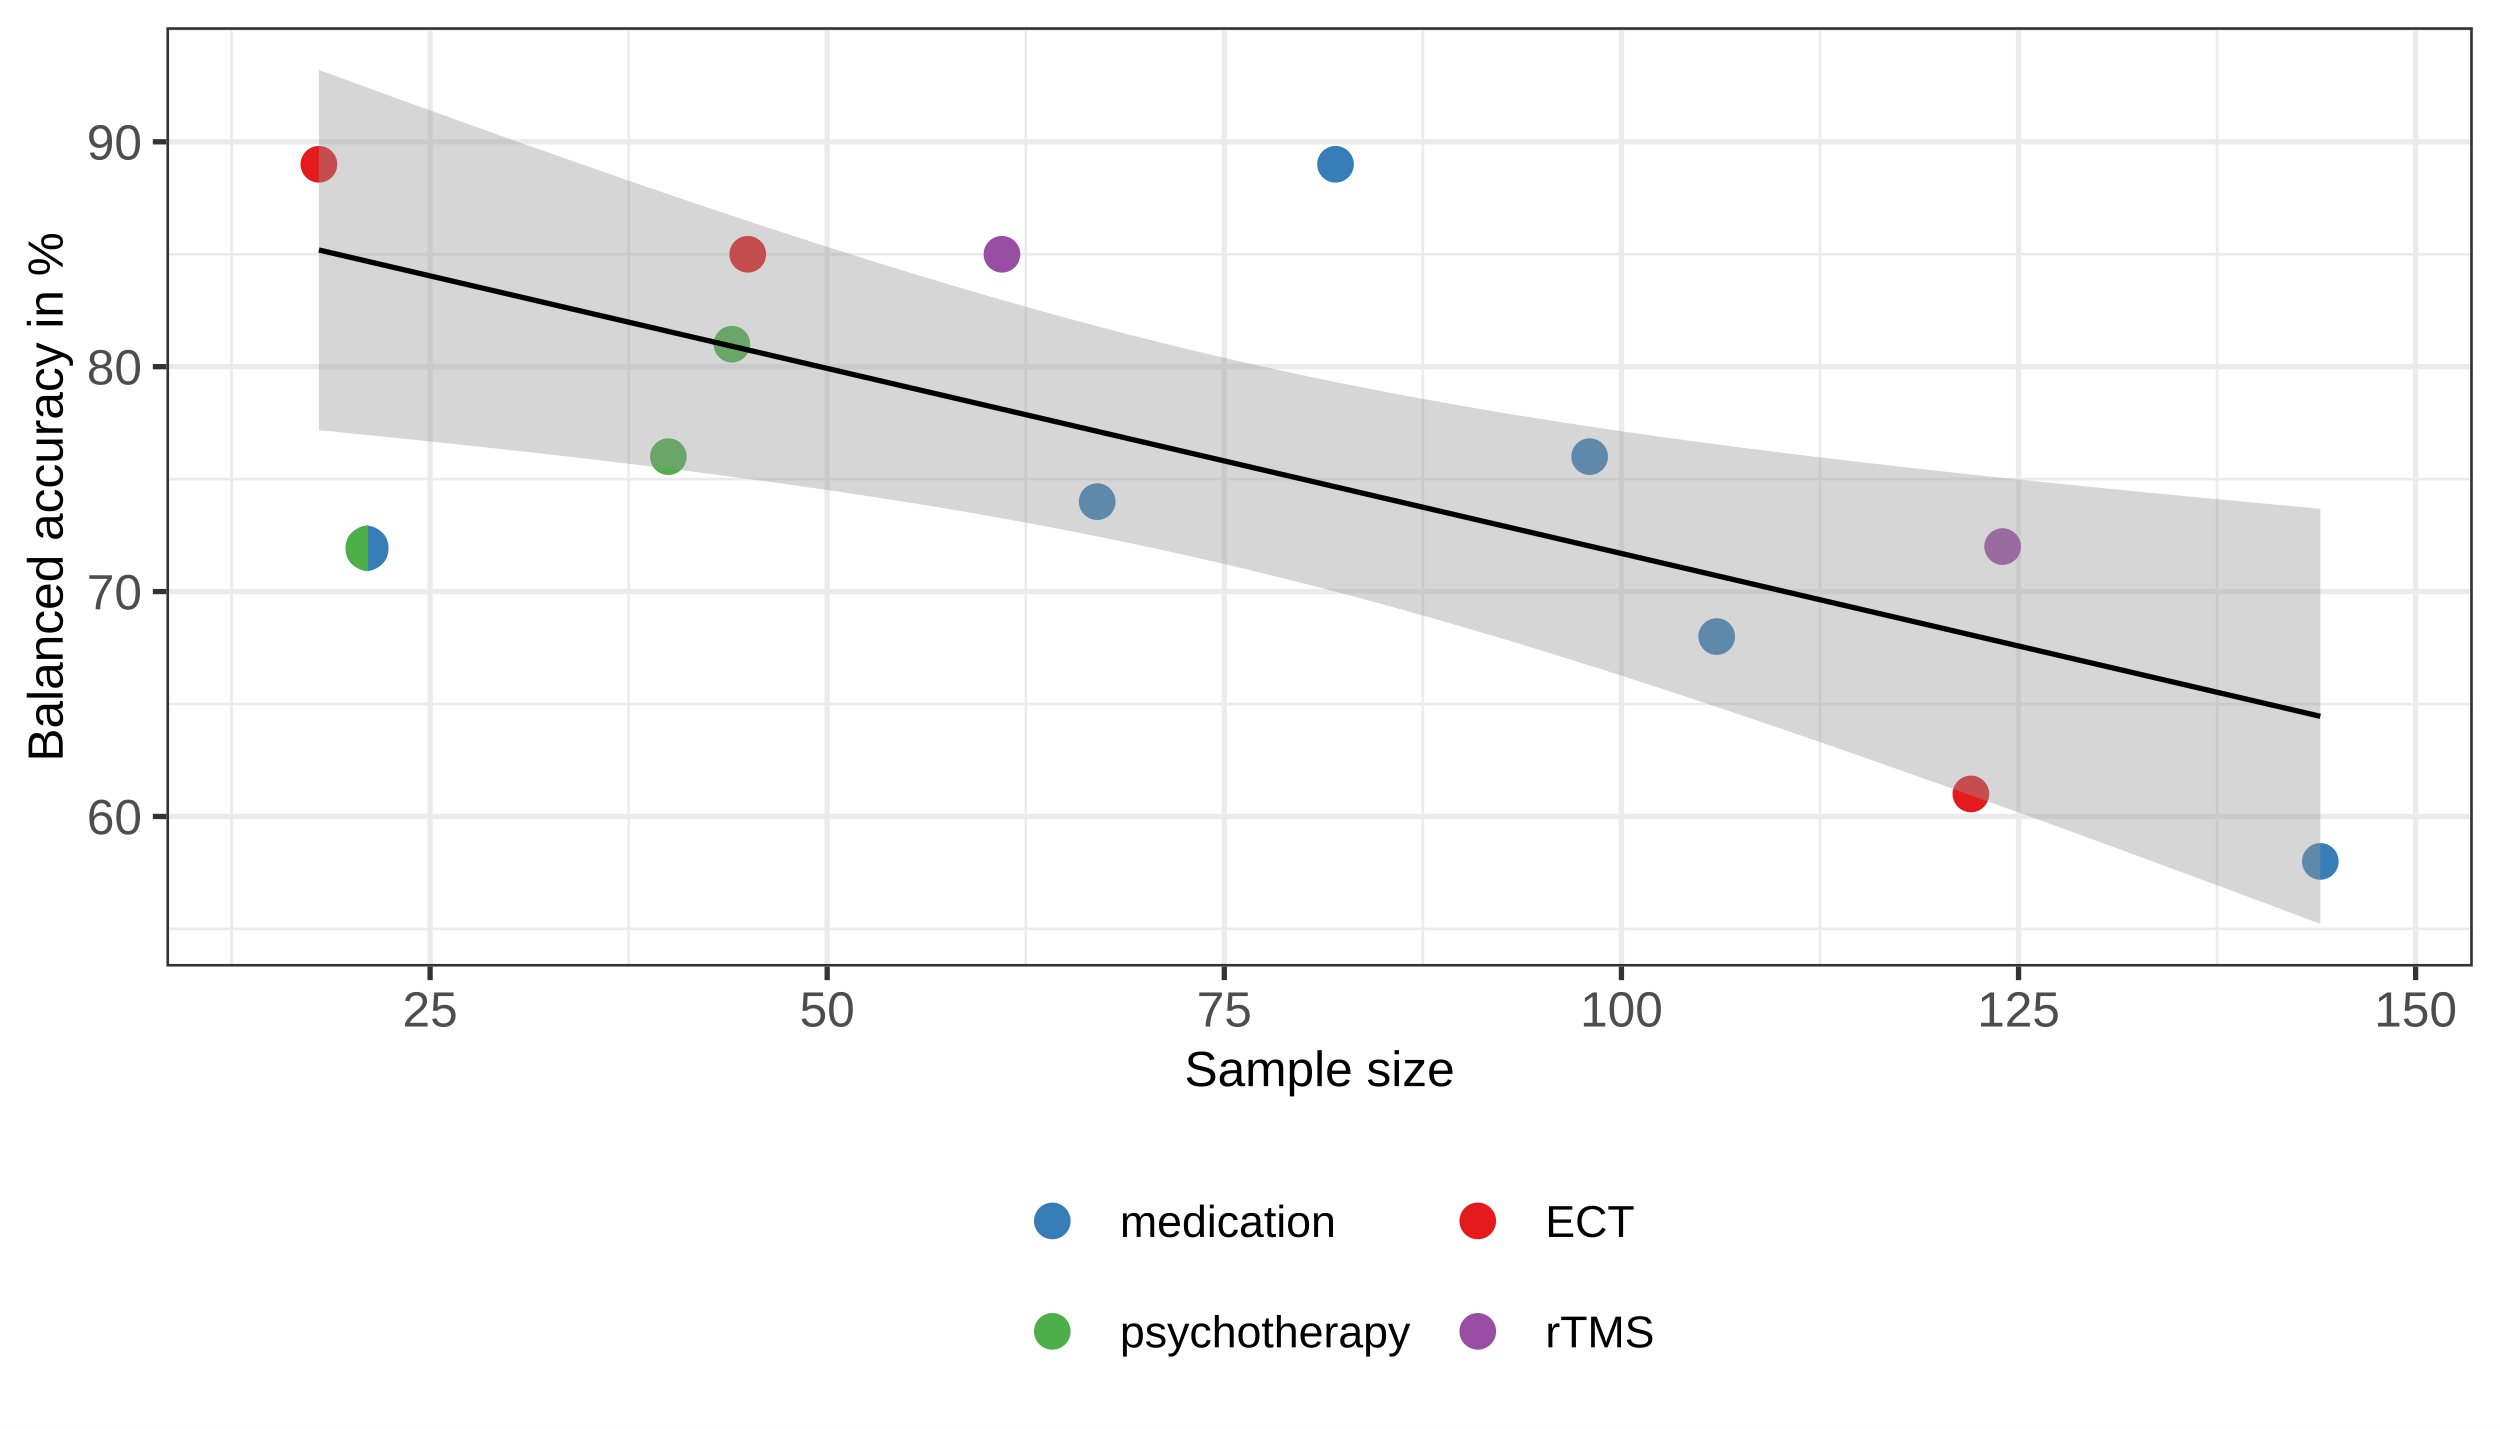
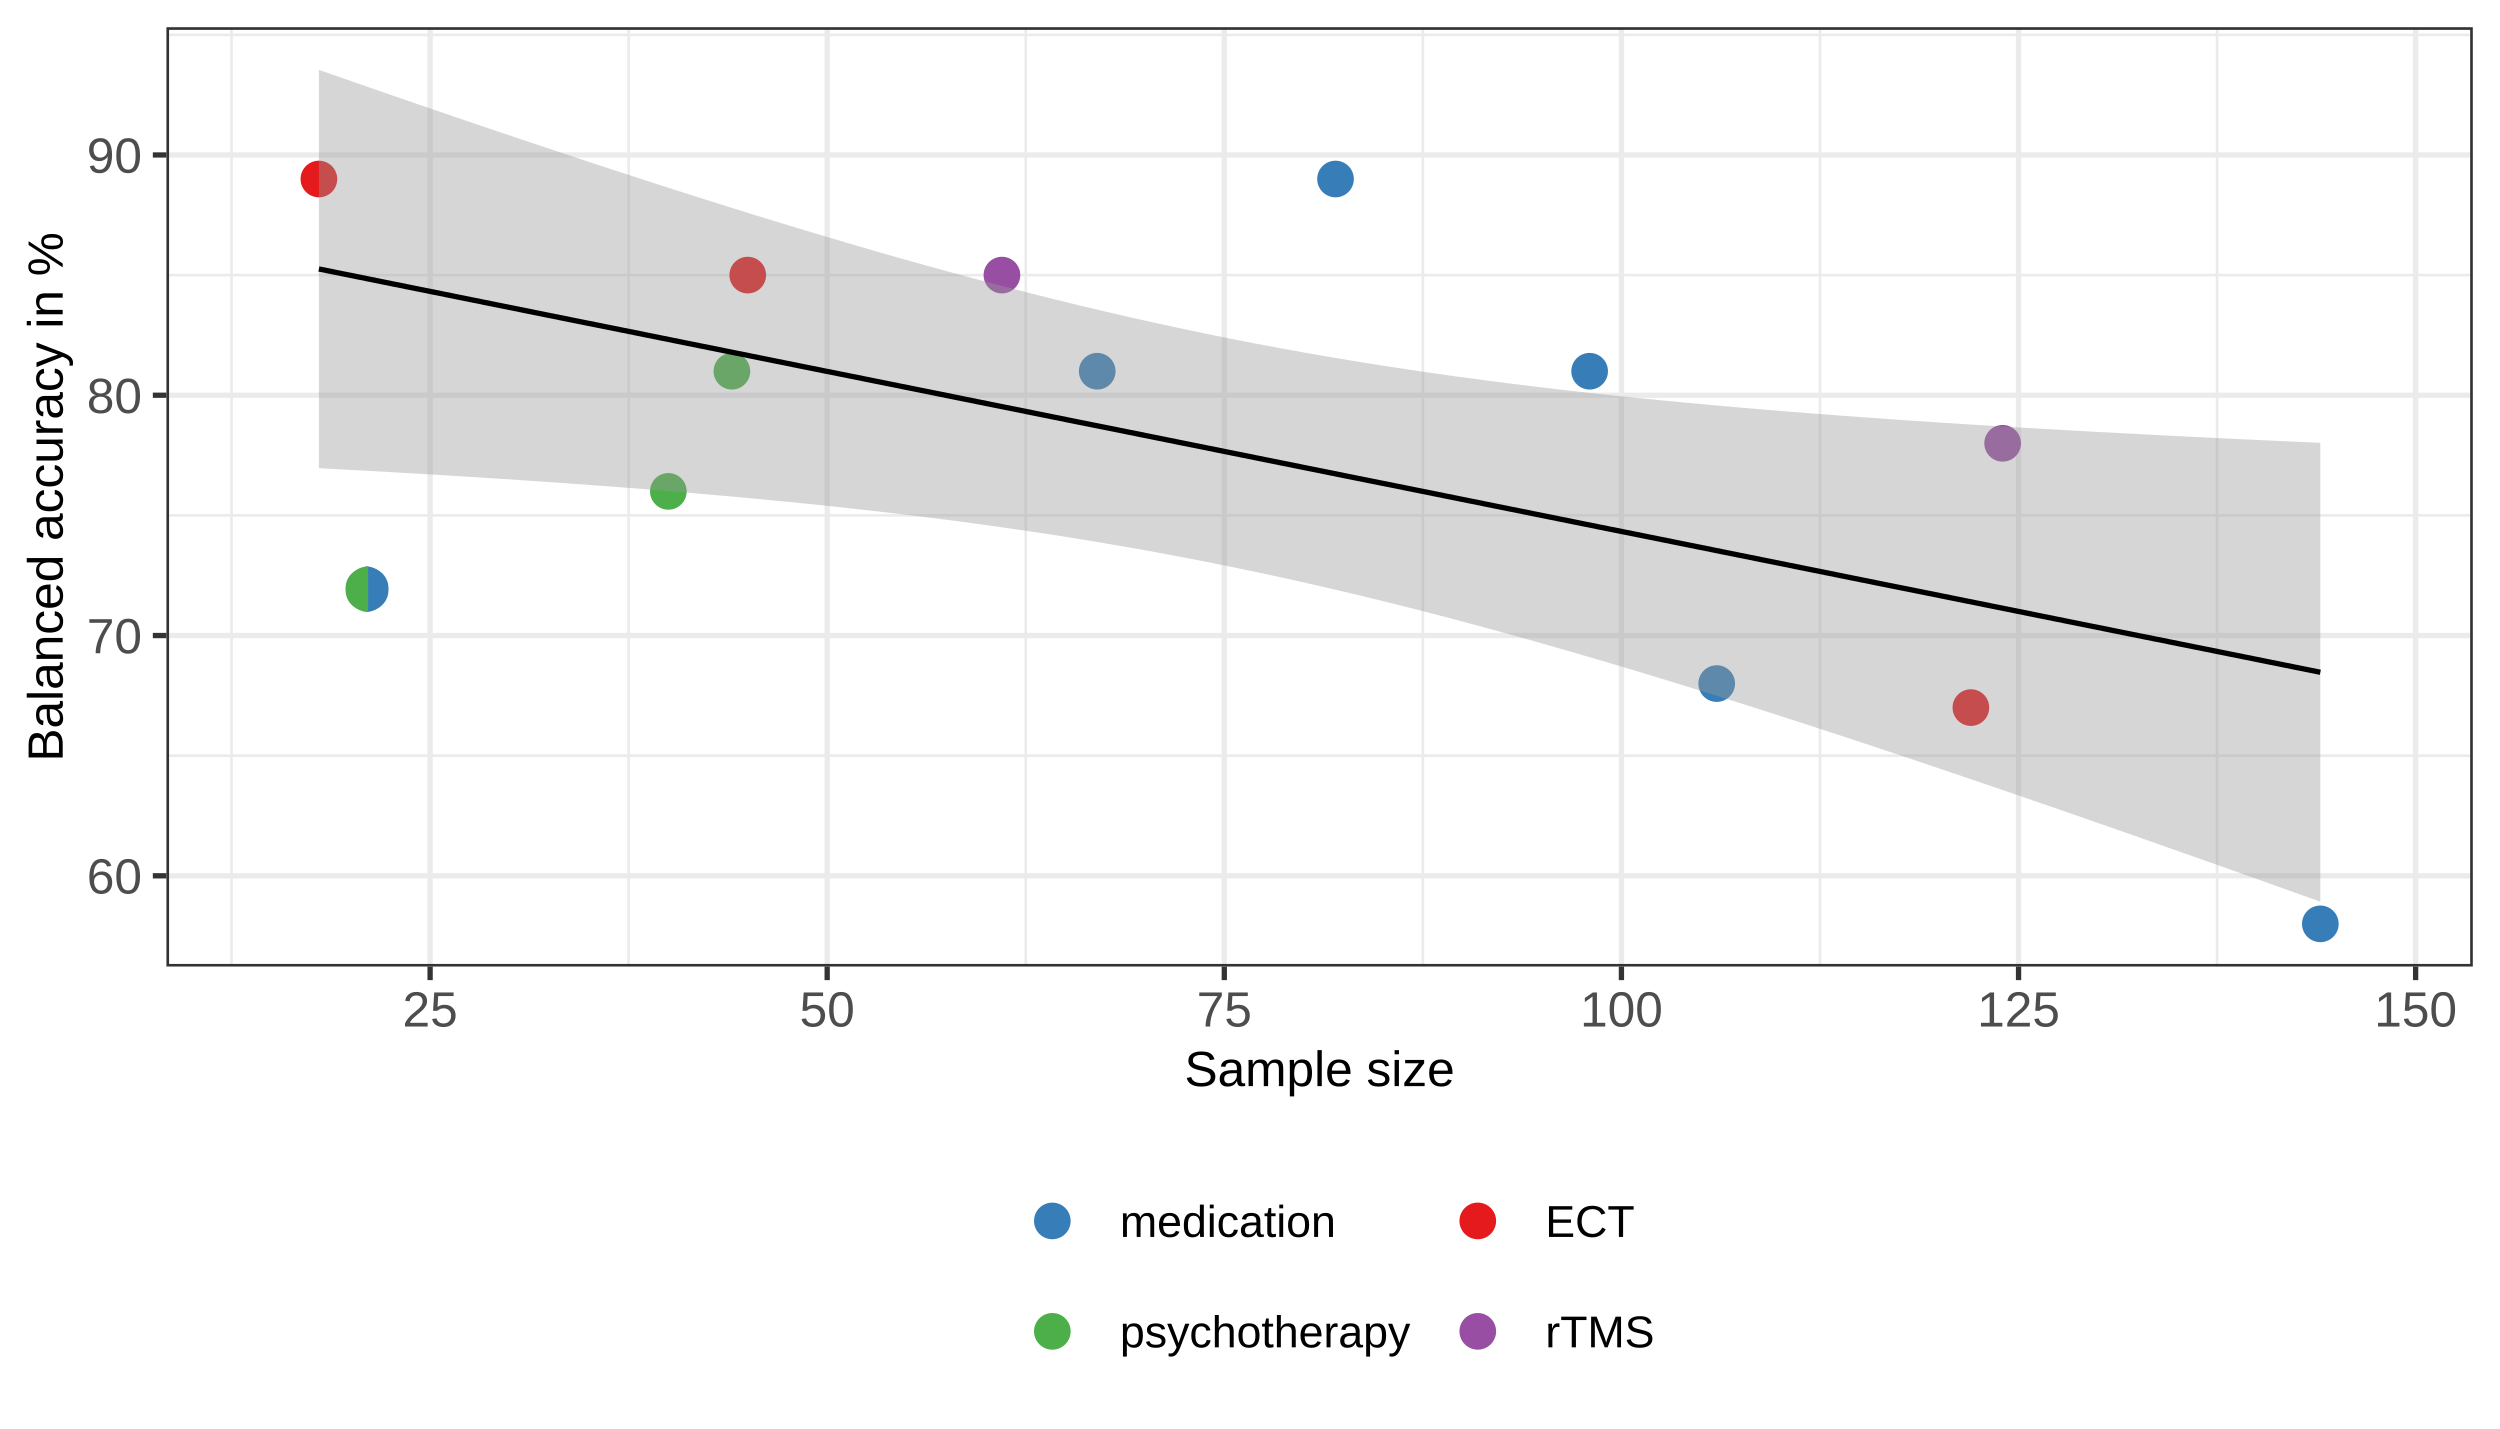
<svg xmlns="http://www.w3.org/2000/svg" class="svglite" width="504.00pt" height="288.00pt" viewBox="0 0 504.00 288.00">
  <defs>
    <style type="text/css">
    .svglite line, .svglite polyline, .svglite polygon, .svglite path, .svglite rect, .svglite circle {
      fill: none;
      stroke: #000000;
      stroke-linecap: round;
      stroke-linejoin: round;
      stroke-miterlimit: 10.00;
    }
    .svglite text {
      white-space: pre;
    }
  </style>
  </defs>
  <rect width="100%" height="100%" style="stroke: none; fill: #FFFFFF;" />
  <defs>
    <clipPath id="cpMC4wMHw1MDQuMDB8MC4wMHwyODguMDA=">
      <rect x="0.00" y="0.00" width="504.00" height="288.00" />
    </clipPath>
  </defs>
  <g clip-path="url(#cpMC4wMHw1MDQuMDB8MC4wMHwyODguMDA=)">
    <rect x="0.00" y="0.00" width="504.00" height="288.00" style="stroke-width: 1.07; stroke: #FFFFFF; fill: #FFFFFF;" />
  </g>
  <defs>
    <clipPath id="cpMzMuNTV8NDk4LjUyfDUuNDh8MTk0Ljg2">
      <rect x="33.55" y="5.48" width="464.97" height="189.38" />
    </clipPath>
  </defs>
  <g clip-path="url(#cpMzMuNTV8NDk4LjUyfDUuNDh8MTk0Ljg2)">
    <rect x="33.55" y="5.48" width="464.97" height="189.38" style="stroke-width: 1.07; stroke: none; fill: #FFFFFF;" />
-     <polyline points="33.55,187.26 498.52,187.26 " style="stroke-width: 0.53; stroke: #EBEBEB; stroke-linecap: butt;" />
-     <polyline points="33.55,141.93 498.52,141.93 " style="stroke-width: 0.53; stroke: #EBEBEB; stroke-linecap: butt;" />
-     <polyline points="33.55,96.59 498.52,96.59 " style="stroke-width: 0.53; stroke: #EBEBEB; stroke-linecap: butt;" />
-     <polyline points="33.55,51.26 498.52,51.26 " style="stroke-width: 0.53; stroke: #EBEBEB; stroke-linecap: butt;" />
-     <polyline points="33.55,5.92 498.52,5.92 " style="stroke-width: 0.53; stroke: #EBEBEB; stroke-linecap: butt;" />
+     <polyline points="33.55,152.34 498.52,152.34 " style="stroke-width: 0.53; stroke: #EBEBEB; stroke-linecap: butt;" />
+     <polyline points="33.55,103.90 498.52,103.90 " style="stroke-width: 0.53; stroke: #EBEBEB; stroke-linecap: butt;" />
+     <polyline points="33.55,55.46 498.52,55.46 " style="stroke-width: 0.53; stroke: #EBEBEB; stroke-linecap: butt;" />
+     <polyline points="33.55,7.03 498.52,7.03 " style="stroke-width: 0.53; stroke: #EBEBEB; stroke-linecap: butt;" />
    <polyline points="46.68,194.86 46.68,5.48 " style="stroke-width: 0.53; stroke: #EBEBEB; stroke-linecap: butt;" />
    <polyline points="126.73,194.86 126.73,5.48 " style="stroke-width: 0.53; stroke: #EBEBEB; stroke-linecap: butt;" />
    <polyline points="206.79,194.86 206.79,5.48 " style="stroke-width: 0.53; stroke: #EBEBEB; stroke-linecap: butt;" />
    <polyline points="286.85,194.86 286.85,5.48 " style="stroke-width: 0.53; stroke: #EBEBEB; stroke-linecap: butt;" />
    <polyline points="366.91,194.86 366.91,5.48 " style="stroke-width: 0.53; stroke: #EBEBEB; stroke-linecap: butt;" />
    <polyline points="446.96,194.86 446.96,5.48 " style="stroke-width: 0.53; stroke: #EBEBEB; stroke-linecap: butt;" />
-     <polyline points="33.55,164.60 498.52,164.60 " style="stroke-width: 1.07; stroke: #EBEBEB; stroke-linecap: butt;" />
-     <polyline points="33.55,119.26 498.52,119.26 " style="stroke-width: 1.07; stroke: #EBEBEB; stroke-linecap: butt;" />
-     <polyline points="33.55,73.92 498.52,73.92 " style="stroke-width: 1.07; stroke: #EBEBEB; stroke-linecap: butt;" />
-     <polyline points="33.55,28.59 498.52,28.59 " style="stroke-width: 1.07; stroke: #EBEBEB; stroke-linecap: butt;" />
+     <polyline points="33.55,176.56 498.52,176.56 " style="stroke-width: 1.07; stroke: #EBEBEB; stroke-linecap: butt;" />
+     <polyline points="33.55,128.12 498.52,128.12 " style="stroke-width: 1.07; stroke: #EBEBEB; stroke-linecap: butt;" />
+     <polyline points="33.55,79.68 498.52,79.68 " style="stroke-width: 1.07; stroke: #EBEBEB; stroke-linecap: butt;" />
+     <polyline points="33.55,31.24 498.52,31.24 " style="stroke-width: 1.07; stroke: #EBEBEB; stroke-linecap: butt;" />
    <polyline points="86.71,194.86 86.71,5.48 " style="stroke-width: 1.07; stroke: #EBEBEB; stroke-linecap: butt;" />
    <polyline points="166.76,194.86 166.76,5.48 " style="stroke-width: 1.07; stroke: #EBEBEB; stroke-linecap: butt;" />
    <polyline points="246.82,194.86 246.82,5.48 " style="stroke-width: 1.07; stroke: #EBEBEB; stroke-linecap: butt;" />
    <polyline points="326.88,194.86 326.88,5.48 " style="stroke-width: 1.07; stroke: #EBEBEB; stroke-linecap: butt;" />
    <polyline points="406.94,194.86 406.94,5.48 " style="stroke-width: 1.07; stroke: #EBEBEB; stroke-linecap: butt;" />
    <polyline points="486.99,194.86 486.99,5.48 " style="stroke-width: 1.07; stroke: #EBEBEB; stroke-linecap: butt;" />
-     <circle cx="403.73" cy="110.19" r="3.34" style="stroke-width: 0.71; stroke: #984EA3; fill: #984EA3;" />
-     <circle cx="467.78" cy="173.66" r="3.34" style="stroke-width: 0.71; stroke: #377EB8; fill: #377EB8;" />
-     <circle cx="201.99" cy="51.26" r="3.34" style="stroke-width: 0.71; stroke: #984EA3; fill: #984EA3;" />
-     <circle cx="269.24" cy="33.12" r="3.34" style="stroke-width: 0.71; stroke: #377EB8; fill: #377EB8;" />
-     <circle cx="64.29" cy="33.12" r="3.34" style="stroke-width: 0.71; stroke: #E41A1C; fill: #E41A1C;" />
-     <circle cx="320.47" cy="92.06" r="3.34" style="stroke-width: 0.71; stroke: #377EB8; fill: #377EB8;" />
-     <circle cx="73.90" cy="110.19" r="3.34" style="stroke-width: 0.71; stroke: #BEBEBE; fill: #BEBEBE;" />
-     <circle cx="397.33" cy="160.06" r="3.34" style="stroke-width: 0.71; stroke: #E41A1C; fill: #E41A1C;" />
-     <circle cx="346.09" cy="128.33" r="3.34" style="stroke-width: 0.71; stroke: #377EB8; fill: #377EB8;" />
-     <circle cx="150.75" cy="51.26" r="3.34" style="stroke-width: 0.71; stroke: #E41A1C; fill: #E41A1C;" />
-     <circle cx="221.20" cy="101.13" r="3.34" style="stroke-width: 0.71; stroke: #377EB8; fill: #377EB8;" />
-     <circle cx="147.55" cy="69.39" r="3.34" style="stroke-width: 0.71; stroke: #4DAF4A; fill: #4DAF4A;" />
-     <circle cx="134.74" cy="92.06" r="3.34" style="stroke-width: 0.71; stroke: #4DAF4A; fill: #4DAF4A;" />
-     <text x="72.69" y="113.64" style="font-size: 11.95px;fill: #377EB8; font-family: &quot;Lucida Sans Unicode&quot;;" textLength="6.04px" lengthAdjust="spacingAndGlyphs">◗</text>
-     <text x="75.29" y="113.64" text-anchor="end" style="font-size: 11.95px;fill: #4DAF4A; font-family: &quot;Lucida Sans Unicode&quot;;" textLength="6.04px" lengthAdjust="spacingAndGlyphs">◖</text>
-     <polygon points="64.29,14.09 69.40,15.96 74.51,17.83 79.61,19.69 84.72,21.54 89.83,23.38 94.93,25.21 100.04,27.04 105.15,28.86 110.26,30.66 115.36,32.46 120.47,34.24 125.58,36.02 130.69,37.78 135.79,39.52 140.90,41.25 146.01,42.97 151.12,44.67 156.22,46.35 161.33,48.01 166.44,49.66 171.55,51.28 176.65,52.89 181.76,54.47 186.87,56.02 191.98,57.55 197.08,59.06 202.19,60.53 207.30,61.98 212.41,63.40 217.51,64.79 222.62,66.15 227.73,67.48 232.84,68.77 237.94,70.03 243.05,71.26 248.16,72.45 253.27,73.61 258.37,74.73 263.48,75.83 268.59,76.89 273.70,77.91 278.80,78.91 283.91,79.88 289.02,80.81 294.13,81.72 299.23,82.60 304.34,83.46 309.45,84.28 314.56,85.09 319.66,85.87 324.77,86.63 329.88,87.37 334.98,88.09 340.09,88.79 345.20,89.47 350.31,90.14 355.41,90.79 360.52,91.43 365.63,92.05 370.74,92.66 375.84,93.26 380.95,93.84 386.06,94.42 391.17,94.98 396.27,95.54 401.38,96.09 406.49,96.62 411.60,97.15 416.70,97.68 421.81,98.19 426.92,98.70 432.03,99.20 437.13,99.70 442.24,100.19 447.35,100.67 452.46,101.15 457.56,101.63 462.67,102.10 467.78,102.56 467.78,186.25 462.67,184.34 457.56,182.43 452.46,180.52 447.35,178.62 442.24,176.73 437.13,174.84 432.03,172.95 426.92,171.07 421.81,169.20 416.70,167.34 411.60,165.48 406.49,163.63 401.38,161.79 396.27,159.96 391.17,158.13 386.06,156.32 380.95,154.51 375.84,152.72 370.74,150.94 365.63,149.17 360.52,147.41 355.41,145.67 350.31,143.94 345.20,142.23 340.09,140.53 334.98,138.85 329.88,137.19 324.77,135.55 319.66,133.93 314.56,132.33 309.45,130.75 304.34,129.20 299.23,127.68 294.13,126.18 289.02,124.71 283.91,123.26 278.80,121.85 273.70,120.46 268.59,119.11 263.48,117.79 258.37,116.51 253.27,115.25 248.16,114.03 243.05,112.84 237.94,111.69 232.84,110.57 227.73,109.49 222.62,108.43 217.51,107.41 212.41,106.42 207.30,105.46 202.19,104.53 197.08,103.62 191.98,102.75 186.87,101.90 181.76,101.08 176.65,100.28 171.55,99.50 166.44,98.74 161.33,98.01 156.22,97.29 151.12,96.60 146.01,95.91 140.90,95.25 135.79,94.60 130.69,93.97 125.58,93.35 120.47,92.74 115.36,92.14 110.26,91.56 105.15,90.99 100.04,90.42 94.93,89.87 89.83,89.33 84.72,88.79 79.61,88.26 74.51,87.74 69.40,87.23 64.29,86.72 " style="stroke-width: 0.00; stroke: none; stroke-linecap: butt; fill: #999999; fill-opacity: 0.40;" />
-     <polyline points="64.29,14.09 69.40,15.96 74.51,17.83 79.61,19.69 84.72,21.54 89.83,23.38 94.93,25.21 100.04,27.04 105.15,28.86 110.26,30.66 115.36,32.46 120.47,34.24 125.58,36.02 130.69,37.78 135.79,39.52 140.90,41.25 146.01,42.97 151.12,44.67 156.22,46.35 161.33,48.01 166.44,49.66 171.55,51.28 176.65,52.89 181.76,54.47 186.87,56.02 191.98,57.55 197.08,59.06 202.19,60.53 207.30,61.98 212.41,63.40 217.51,64.79 222.62,66.15 227.73,67.48 232.84,68.77 237.94,70.03 243.05,71.26 248.16,72.45 253.27,73.61 258.37,74.73 263.48,75.83 268.59,76.89 273.70,77.91 278.80,78.91 283.91,79.88 289.02,80.81 294.13,81.72 299.23,82.60 304.34,83.46 309.45,84.28 314.56,85.09 319.66,85.87 324.77,86.63 329.88,87.37 334.98,88.09 340.09,88.79 345.20,89.47 350.31,90.14 355.41,90.79 360.52,91.43 365.63,92.05 370.74,92.66 375.84,93.26 380.95,93.84 386.06,94.42 391.17,94.98 396.27,95.54 401.38,96.09 406.49,96.62 411.60,97.15 416.70,97.68 421.81,98.19 426.92,98.70 432.03,99.20 437.13,99.70 442.24,100.19 447.35,100.67 452.46,101.15 457.56,101.63 462.67,102.10 467.78,102.56 " style="stroke-width: 1.07; stroke: none; stroke-linecap: butt;" />
-     <polyline points="467.78,186.25 462.67,184.34 457.56,182.43 452.46,180.52 447.35,178.62 442.24,176.73 437.13,174.84 432.03,172.95 426.92,171.07 421.81,169.20 416.70,167.34 411.60,165.48 406.49,163.63 401.38,161.79 396.27,159.96 391.17,158.13 386.06,156.32 380.95,154.51 375.84,152.72 370.74,150.94 365.63,149.17 360.52,147.41 355.41,145.67 350.31,143.94 345.20,142.23 340.09,140.53 334.98,138.85 329.88,137.19 324.77,135.55 319.66,133.93 314.56,132.33 309.45,130.75 304.34,129.20 299.23,127.68 294.13,126.18 289.02,124.71 283.91,123.26 278.80,121.85 273.70,120.46 268.59,119.11 263.48,117.79 258.37,116.51 253.27,115.25 248.16,114.03 243.05,112.84 237.94,111.69 232.84,110.57 227.73,109.49 222.62,108.43 217.51,107.41 212.41,106.42 207.30,105.46 202.19,104.53 197.08,103.62 191.98,102.75 186.87,101.90 181.76,101.08 176.65,100.28 171.55,99.50 166.44,98.74 161.33,98.01 156.22,97.29 151.12,96.60 146.01,95.91 140.90,95.25 135.79,94.60 130.69,93.97 125.58,93.35 120.47,92.74 115.36,92.14 110.26,91.56 105.15,90.99 100.04,90.42 94.93,89.87 89.83,89.33 84.72,88.79 79.61,88.26 74.51,87.74 69.40,87.23 64.29,86.72 " style="stroke-width: 1.07; stroke: none; stroke-linecap: butt;" />
-     <polyline points="64.29,50.40 69.40,51.59 74.51,52.78 79.61,53.97 84.72,55.16 89.83,56.35 94.93,57.54 100.04,58.73 105.15,59.92 110.26,61.11 115.36,62.30 120.47,63.49 125.58,64.68 130.69,65.87 135.79,67.06 140.90,68.25 146.01,69.44 151.12,70.63 156.22,71.82 161.33,73.01 166.44,74.20 171.55,75.39 176.65,76.58 181.76,77.77 186.87,78.96 191.98,80.15 197.08,81.34 202.19,82.53 207.30,83.72 212.41,84.91 217.51,86.10 222.62,87.29 227.73,88.48 232.84,89.67 237.94,90.86 243.05,92.05 248.16,93.24 253.27,94.43 258.37,95.62 263.48,96.81 268.59,98.00 273.70,99.19 278.80,100.38 283.91,101.57 289.02,102.76 294.13,103.95 299.23,105.14 304.34,106.33 309.45,107.52 314.56,108.71 319.66,109.90 324.77,111.09 329.88,112.28 334.98,113.47 340.09,114.66 345.20,115.85 350.31,117.04 355.41,118.23 360.52,119.42 365.63,120.61 370.74,121.80 375.84,122.99 380.95,124.18 386.06,125.37 391.17,126.56 396.27,127.75 401.38,128.94 406.49,130.13 411.60,131.32 416.70,132.51 421.81,133.70 426.92,134.89 432.03,136.08 437.13,137.27 442.24,138.46 447.35,139.65 452.46,140.84 457.56,142.03 462.67,143.22 467.78,144.41 " style="stroke-width: 1.07; stroke-linecap: butt;" />
+     <circle cx="403.73" cy="89.37" r="3.34" style="stroke-width: 0.71; stroke: #984EA3; fill: #984EA3;" />
+     <circle cx="467.78" cy="186.25" r="3.34" style="stroke-width: 0.71; stroke: #377EB8; fill: #377EB8;" />
+     <circle cx="201.99" cy="55.46" r="3.34" style="stroke-width: 0.71; stroke: #984EA3; fill: #984EA3;" />
+     <circle cx="269.24" cy="36.09" r="3.34" style="stroke-width: 0.71; stroke: #377EB8; fill: #377EB8;" />
+     <circle cx="64.29" cy="36.09" r="3.34" style="stroke-width: 0.71; stroke: #E41A1C; fill: #E41A1C;" />
+     <circle cx="320.47" cy="74.84" r="3.34" style="stroke-width: 0.71; stroke: #377EB8; fill: #377EB8;" />
+     <circle cx="73.90" cy="118.43" r="3.34" style="stroke-width: 0.71; stroke: #BEBEBE; fill: #BEBEBE;" />
+     <circle cx="397.33" cy="142.65" r="3.34" style="stroke-width: 0.71; stroke: #E41A1C; fill: #E41A1C;" />
+     <circle cx="346.09" cy="137.81" r="3.34" style="stroke-width: 0.71; stroke: #377EB8; fill: #377EB8;" />
+     <circle cx="150.75" cy="55.46" r="3.34" style="stroke-width: 0.71; stroke: #E41A1C; fill: #E41A1C;" />
+     <circle cx="221.20" cy="74.84" r="3.34" style="stroke-width: 0.71; stroke: #377EB8; fill: #377EB8;" />
+     <circle cx="147.55" cy="74.84" r="3.34" style="stroke-width: 0.71; stroke: #4DAF4A; fill: #4DAF4A;" />
+     <circle cx="134.74" cy="99.06" r="3.34" style="stroke-width: 0.71; stroke: #4DAF4A; fill: #4DAF4A;" />
+     <text x="72.69" y="121.88" style="font-size: 11.95px;fill: #377EB8; font-family: &quot;Lucida Sans Unicode&quot;;" textLength="6.04px" lengthAdjust="spacingAndGlyphs">◗</text>
+     <text x="75.29" y="121.88" text-anchor="end" style="font-size: 11.95px;fill: #4DAF4A; font-family: &quot;Lucida Sans Unicode&quot;;" textLength="6.04px" lengthAdjust="spacingAndGlyphs">◖</text>
+     <polygon points="64.29,14.09 69.40,15.87 74.51,17.65 79.61,19.42 84.72,21.18 89.83,22.93 94.93,24.67 100.04,26.40 105.15,28.12 110.26,29.83 115.36,31.53 120.47,33.22 125.58,34.89 130.69,36.55 135.79,38.19 140.90,39.82 146.01,41.43 151.12,43.03 156.22,44.60 161.33,46.15 166.44,47.68 171.55,49.19 176.65,50.68 181.76,52.14 186.87,53.57 191.98,54.98 197.08,56.35 202.19,57.70 207.30,59.02 212.41,60.30 217.51,61.55 222.62,62.76 227.73,63.94 232.84,65.09 237.94,66.19 243.05,67.26 248.16,68.30 253.27,69.29 258.37,70.25 263.48,71.17 268.59,72.06 273.70,72.91 278.80,73.72 283.91,74.50 289.02,75.25 294.13,75.97 299.23,76.65 304.34,77.31 309.45,77.94 314.56,78.54 319.66,79.12 324.77,79.68 329.88,80.21 334.98,80.71 340.09,81.20 345.20,81.67 350.31,82.12 355.41,82.56 360.52,82.97 365.63,83.38 370.74,83.76 375.84,84.14 380.95,84.50 386.06,84.85 391.17,85.19 396.27,85.52 401.38,85.83 406.49,86.14 411.60,86.44 416.70,86.73 421.81,87.02 426.92,87.29 432.03,87.56 437.13,87.82 442.24,88.08 447.35,88.33 452.46,88.57 457.56,88.81 462.67,89.04 467.78,89.27 467.78,181.79 462.67,179.96 457.56,178.13 452.46,176.31 447.35,174.50 442.24,172.69 437.13,170.89 432.03,169.09 426.92,167.30 421.81,165.52 416.70,163.74 411.60,161.98 406.49,160.22 401.38,158.47 396.27,156.73 391.17,155.00 386.06,153.28 380.95,151.57 375.84,149.87 370.74,148.19 365.63,146.52 360.52,144.86 355.41,143.22 350.31,141.60 345.20,139.99 340.09,138.40 334.98,136.83 329.88,135.28 324.77,133.76 319.66,132.25 314.56,130.77 309.45,129.32 304.34,127.89 299.23,126.49 294.13,125.11 289.02,123.77 283.91,122.46 278.80,121.19 273.70,119.94 268.59,118.74 263.48,117.56 258.37,116.43 253.27,115.33 248.16,114.27 243.05,113.24 237.94,112.25 232.84,111.30 227.73,110.38 222.62,109.51 217.51,108.66 212.41,107.85 207.30,107.08 202.19,106.34 197.08,105.62 191.98,104.94 186.87,104.29 181.76,103.67 176.65,103.07 171.55,102.50 166.44,101.95 161.33,101.42 156.22,100.92 151.12,100.43 146.01,99.97 140.90,99.52 135.79,99.09 130.69,98.67 125.58,98.27 120.47,97.89 115.36,97.52 110.26,97.16 105.15,96.81 100.04,96.47 94.93,96.15 89.83,95.83 84.72,95.53 79.61,95.23 74.51,94.94 69.40,94.66 64.29,94.38 " style="stroke-width: 0.00; stroke: none; stroke-linecap: butt; fill: #999999; fill-opacity: 0.40;" />
+     <polyline points="64.29,14.09 69.40,15.87 74.51,17.65 79.61,19.42 84.72,21.18 89.83,22.93 94.93,24.67 100.04,26.40 105.15,28.12 110.26,29.83 115.36,31.53 120.47,33.22 125.58,34.89 130.69,36.55 135.79,38.19 140.90,39.82 146.01,41.43 151.12,43.03 156.22,44.60 161.33,46.15 166.44,47.68 171.55,49.19 176.65,50.68 181.76,52.14 186.87,53.57 191.98,54.98 197.08,56.35 202.19,57.70 207.30,59.02 212.41,60.30 217.51,61.55 222.62,62.76 227.73,63.94 232.84,65.09 237.94,66.19 243.05,67.26 248.16,68.30 253.27,69.29 258.37,70.25 263.48,71.17 268.59,72.06 273.70,72.91 278.80,73.72 283.91,74.50 289.02,75.25 294.13,75.97 299.23,76.65 304.34,77.31 309.45,77.94 314.56,78.54 319.66,79.12 324.77,79.68 329.88,80.21 334.98,80.71 340.09,81.20 345.20,81.67 350.31,82.12 355.41,82.56 360.52,82.97 365.63,83.38 370.74,83.76 375.84,84.14 380.95,84.50 386.06,84.85 391.17,85.19 396.27,85.52 401.38,85.83 406.49,86.14 411.60,86.44 416.70,86.73 421.81,87.02 426.92,87.29 432.03,87.56 437.13,87.82 442.24,88.08 447.35,88.33 452.46,88.57 457.56,88.81 462.67,89.04 467.78,89.27 " style="stroke-width: 1.07; stroke: none; stroke-linecap: butt;" />
+     <polyline points="467.78,181.79 462.67,179.96 457.56,178.13 452.46,176.31 447.35,174.50 442.24,172.69 437.13,170.89 432.03,169.09 426.92,167.30 421.81,165.52 416.70,163.74 411.60,161.98 406.49,160.22 401.38,158.47 396.27,156.73 391.17,155.00 386.06,153.28 380.95,151.57 375.84,149.87 370.74,148.19 365.63,146.52 360.52,144.86 355.41,143.22 350.31,141.60 345.20,139.99 340.09,138.40 334.98,136.83 329.88,135.28 324.77,133.76 319.66,132.25 314.56,130.77 309.45,129.32 304.34,127.89 299.23,126.49 294.13,125.11 289.02,123.77 283.91,122.46 278.80,121.19 273.70,119.94 268.59,118.74 263.48,117.56 258.37,116.43 253.27,115.33 248.16,114.27 243.05,113.24 237.94,112.25 232.84,111.30 227.73,110.38 222.62,109.51 217.51,108.66 212.41,107.85 207.30,107.08 202.19,106.34 197.08,105.62 191.98,104.94 186.87,104.29 181.76,103.67 176.65,103.07 171.55,102.50 166.44,101.95 161.33,101.42 156.22,100.92 151.12,100.43 146.01,99.97 140.90,99.52 135.79,99.09 130.69,98.67 125.58,98.27 120.47,97.89 115.36,97.52 110.26,97.16 105.15,96.81 100.04,96.47 94.93,96.15 89.83,95.83 84.72,95.53 79.61,95.23 74.51,94.94 69.40,94.66 64.29,94.38 " style="stroke-width: 1.07; stroke: none; stroke-linecap: butt;" />
+     <polyline points="64.29,54.23 69.40,55.26 74.51,56.29 79.61,57.32 84.72,58.35 89.83,59.38 94.93,60.41 100.04,61.44 105.15,62.47 110.26,63.50 115.36,64.53 120.47,65.55 125.58,66.58 130.69,67.61 135.79,68.64 140.90,69.67 146.01,70.70 151.12,71.73 156.22,72.76 161.33,73.79 166.44,74.82 171.55,75.84 176.65,76.87 181.76,77.90 186.87,78.93 191.98,79.96 197.08,80.99 202.19,82.02 207.30,83.05 212.41,84.08 217.51,85.11 222.62,86.13 227.73,87.16 232.84,88.19 237.94,89.22 243.05,90.25 248.16,91.28 253.27,92.31 258.37,93.34 263.48,94.37 268.59,95.40 273.70,96.43 278.80,97.45 283.91,98.48 289.02,99.51 294.13,100.54 299.23,101.57 304.34,102.60 309.45,103.63 314.56,104.66 319.66,105.69 324.77,106.72 329.88,107.74 334.98,108.77 340.09,109.80 345.20,110.83 350.31,111.86 355.41,112.89 360.52,113.92 365.63,114.95 370.74,115.98 375.84,117.01 380.95,118.04 386.06,119.06 391.17,120.09 396.27,121.12 401.38,122.15 406.49,123.18 411.60,124.21 416.70,125.24 421.81,126.27 426.92,127.30 432.03,128.33 437.13,129.35 442.24,130.38 447.35,131.41 452.46,132.44 457.56,133.47 462.67,134.50 467.78,135.53 " style="stroke-width: 1.07; stroke-linecap: butt;" />
    <rect x="33.55" y="5.48" width="464.97" height="189.38" style="stroke-width: 1.07; stroke: #333333;" />
  </g>
  <g clip-path="url(#cpMC4wMHw1MDQuMDB8MC4wMHwyODguMDA=)">
-     <text x="28.62" y="168.18" text-anchor="end" style="font-size: 10.00px;fill: #4D4D4D; font-family: &quot;Arial&quot;;" textLength="11.13px" lengthAdjust="spacingAndGlyphs">60</text>
-     <text x="28.62" y="122.84" text-anchor="end" style="font-size: 10.00px;fill: #4D4D4D; font-family: &quot;Arial&quot;;" textLength="11.13px" lengthAdjust="spacingAndGlyphs">70</text>
-     <text x="28.62" y="77.51" text-anchor="end" style="font-size: 10.00px;fill: #4D4D4D; font-family: &quot;Arial&quot;;" textLength="11.13px" lengthAdjust="spacingAndGlyphs">80</text>
-     <text x="28.62" y="32.17" text-anchor="end" style="font-size: 10.00px;fill: #4D4D4D; font-family: &quot;Arial&quot;;" textLength="11.13px" lengthAdjust="spacingAndGlyphs">90</text>
-     <polyline points="30.81,164.60 33.55,164.60 " style="stroke-width: 1.07; stroke: #333333; stroke-linecap: butt;" />
-     <polyline points="30.81,119.26 33.55,119.26 " style="stroke-width: 1.07; stroke: #333333; stroke-linecap: butt;" />
-     <polyline points="30.81,73.92 33.55,73.92 " style="stroke-width: 1.07; stroke: #333333; stroke-linecap: butt;" />
-     <polyline points="30.81,28.59 33.55,28.59 " style="stroke-width: 1.07; stroke: #333333; stroke-linecap: butt;" />
+     <text x="28.62" y="180.14" text-anchor="end" style="font-size: 10.00px;fill: #4D4D4D; font-family: &quot;Arial&quot;;" textLength="11.13px" lengthAdjust="spacingAndGlyphs">60</text>
+     <text x="28.62" y="131.70" text-anchor="end" style="font-size: 10.00px;fill: #4D4D4D; font-family: &quot;Arial&quot;;" textLength="11.13px" lengthAdjust="spacingAndGlyphs">70</text>
+     <text x="28.62" y="83.27" text-anchor="end" style="font-size: 10.00px;fill: #4D4D4D; font-family: &quot;Arial&quot;;" textLength="11.13px" lengthAdjust="spacingAndGlyphs">80</text>
+     <text x="28.62" y="34.83" text-anchor="end" style="font-size: 10.00px;fill: #4D4D4D; font-family: &quot;Arial&quot;;" textLength="11.13px" lengthAdjust="spacingAndGlyphs">90</text>
+     <polyline points="30.81,176.56 33.55,176.56 " style="stroke-width: 1.07; stroke: #333333; stroke-linecap: butt;" />
+     <polyline points="30.81,128.12 33.55,128.12 " style="stroke-width: 1.07; stroke: #333333; stroke-linecap: butt;" />
+     <polyline points="30.81,79.68 33.55,79.68 " style="stroke-width: 1.07; stroke: #333333; stroke-linecap: butt;" />
+     <polyline points="30.81,31.24 33.55,31.24 " style="stroke-width: 1.07; stroke: #333333; stroke-linecap: butt;" />
    <polyline points="86.71,197.60 86.71,194.86 " style="stroke-width: 1.07; stroke: #333333; stroke-linecap: butt;" />
    <polyline points="166.76,197.60 166.76,194.86 " style="stroke-width: 1.07; stroke: #333333; stroke-linecap: butt;" />
    <polyline points="246.82,197.60 246.82,194.86 " style="stroke-width: 1.07; stroke: #333333; stroke-linecap: butt;" />
    <polyline points="326.88,197.60 326.88,194.86 " style="stroke-width: 1.07; stroke: #333333; stroke-linecap: butt;" />
    <polyline points="406.94,197.60 406.94,194.86 " style="stroke-width: 1.07; stroke: #333333; stroke-linecap: butt;" />
    <polyline points="486.99,197.60 486.99,194.86 " style="stroke-width: 1.07; stroke: #333333; stroke-linecap: butt;" />
    <text x="86.71" y="206.95" text-anchor="middle" style="font-size: 10.00px;fill: #4D4D4D; font-family: &quot;Arial&quot;;" textLength="11.13px" lengthAdjust="spacingAndGlyphs">25</text>
    <text x="166.76" y="206.95" text-anchor="middle" style="font-size: 10.00px;fill: #4D4D4D; font-family: &quot;Arial&quot;;" textLength="11.13px" lengthAdjust="spacingAndGlyphs">50</text>
    <text x="246.82" y="206.95" text-anchor="middle" style="font-size: 10.00px;fill: #4D4D4D; font-family: &quot;Arial&quot;;" textLength="11.13px" lengthAdjust="spacingAndGlyphs">75</text>
    <text x="326.88" y="206.95" text-anchor="middle" style="font-size: 10.00px;fill: #4D4D4D; font-family: &quot;Arial&quot;;" textLength="16.70px" lengthAdjust="spacingAndGlyphs">100</text>
    <text x="406.94" y="206.95" text-anchor="middle" style="font-size: 10.00px;fill: #4D4D4D; font-family: &quot;Arial&quot;;" textLength="16.70px" lengthAdjust="spacingAndGlyphs">125</text>
    <text x="486.99" y="206.95" text-anchor="middle" style="font-size: 10.00px;fill: #4D4D4D; font-family: &quot;Arial&quot;;" textLength="16.70px" lengthAdjust="spacingAndGlyphs">150</text>
    <text x="266.03" y="218.96" text-anchor="middle" style="font-size: 10.00px; font-family: &quot;Arial&quot;;" textLength="54.50px" lengthAdjust="spacingAndGlyphs">Sample size</text>
    <text transform="translate(12.64,100.17) rotate(-90)" text-anchor="middle" style="font-size: 10.00px; font-family: &quot;Arial&quot;;" textLength="106.79px" lengthAdjust="spacingAndGlyphs">Balanced accuracy in %</text>
    <rect x="193.05" y="232.02" width="145.96" height="50.50" style="stroke-width: 1.07; stroke: none; fill: #FFFFFF;" />
    <rect x="203.51" y="237.50" width="17.28" height="17.28" style="stroke-width: 1.07; stroke: none; fill: #FFFFFF;" />
    <circle cx="212.15" cy="246.14" r="3.34" style="stroke-width: 0.71; stroke: #377EB8; fill: #377EB8;" />
    <rect x="289.28" y="237.50" width="17.28" height="17.28" style="stroke-width: 1.07; stroke: none; fill: #FFFFFF;" />
    <circle cx="297.92" cy="246.14" r="3.34" style="stroke-width: 0.71; stroke: #E41A1C; fill: #E41A1C;" />
    <rect x="203.51" y="259.76" width="17.28" height="17.28" style="stroke-width: 1.07; stroke: none; fill: #FFFFFF;" />
    <circle cx="212.15" cy="268.40" r="3.34" style="stroke-width: 0.71; stroke: #4DAF4A; fill: #4DAF4A;" />
    <rect x="289.28" y="259.76" width="17.28" height="17.28" style="stroke-width: 1.07; stroke: none; fill: #FFFFFF;" />
    <circle cx="297.92" cy="268.40" r="3.34" style="stroke-width: 0.71; stroke: #984EA3; fill: #984EA3;" />
    <text x="225.78" y="249.36" style="font-size: 9.00px; font-family: &quot;Arial&quot;;" textLength="43.52px" lengthAdjust="spacingAndGlyphs">medication</text>
    <text x="311.54" y="249.36" style="font-size: 9.00px; font-family: &quot;Arial&quot;;" textLength="18.01px" lengthAdjust="spacingAndGlyphs">ECT</text>
    <text x="225.78" y="271.62" style="font-size: 9.00px; font-family: &quot;Arial&quot;;" textLength="58.52px" lengthAdjust="spacingAndGlyphs">psychotherapy</text>
    <text x="311.54" y="271.62" style="font-size: 9.00px; font-family: &quot;Arial&quot;;" textLength="22.00px" lengthAdjust="spacingAndGlyphs">rTMS</text>
  </g>
</svg>
